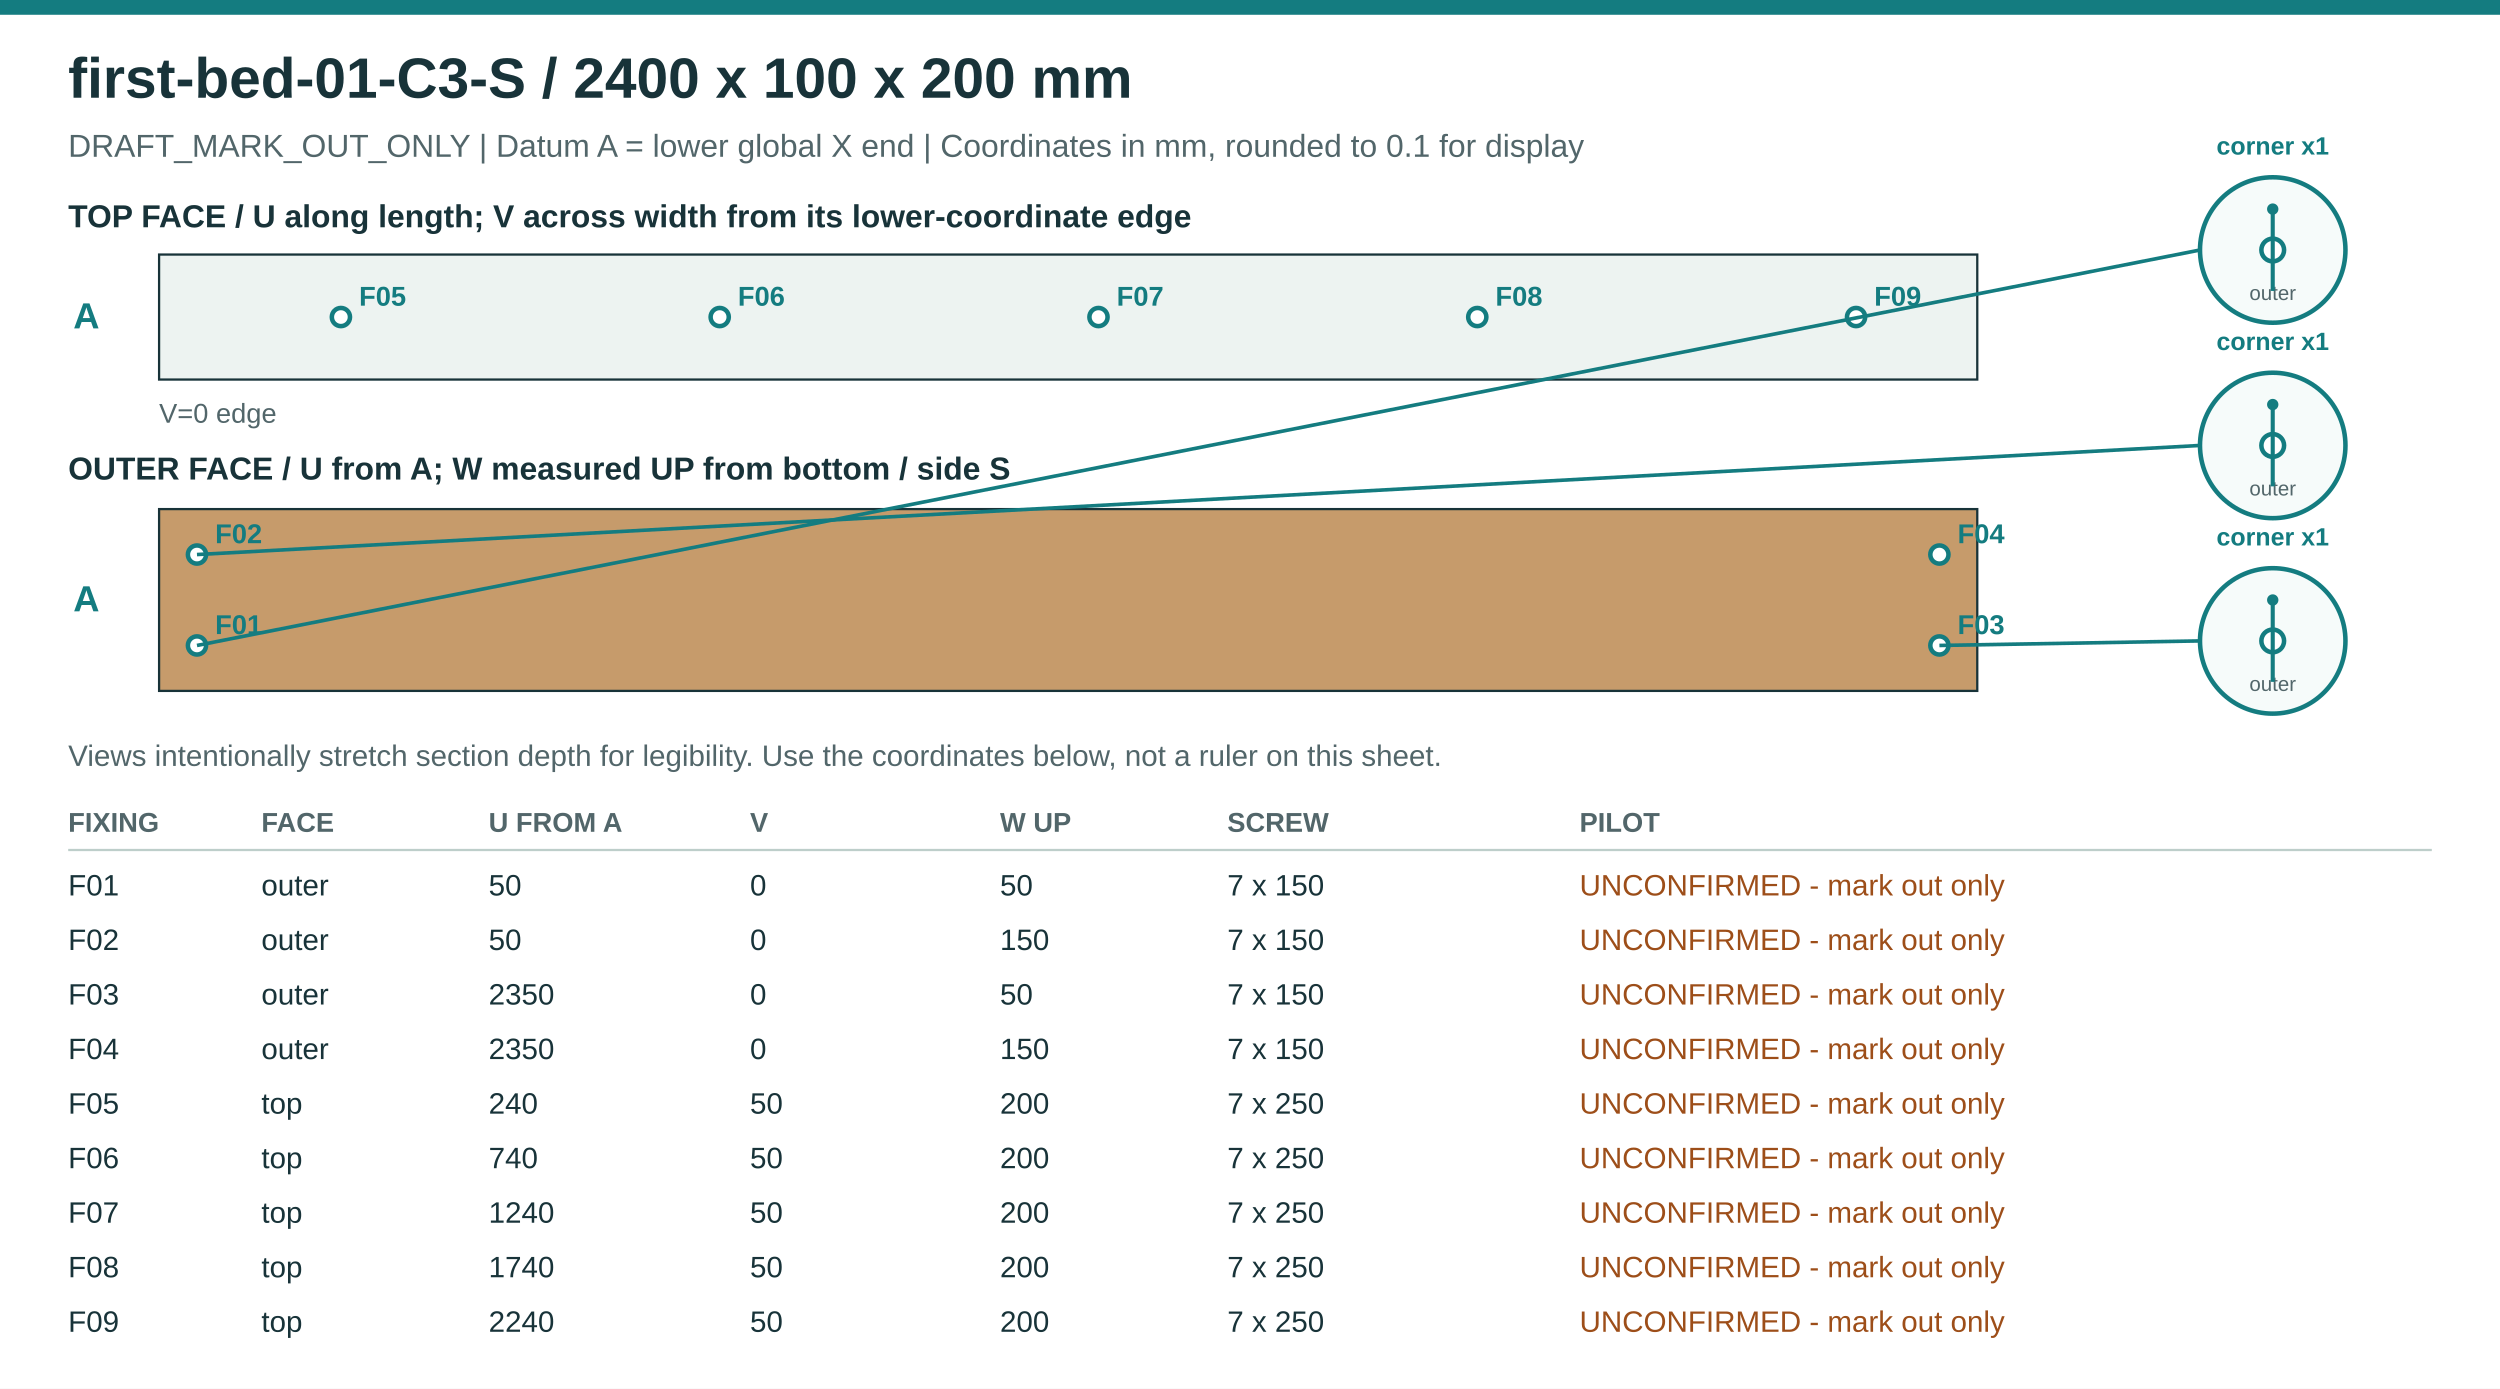
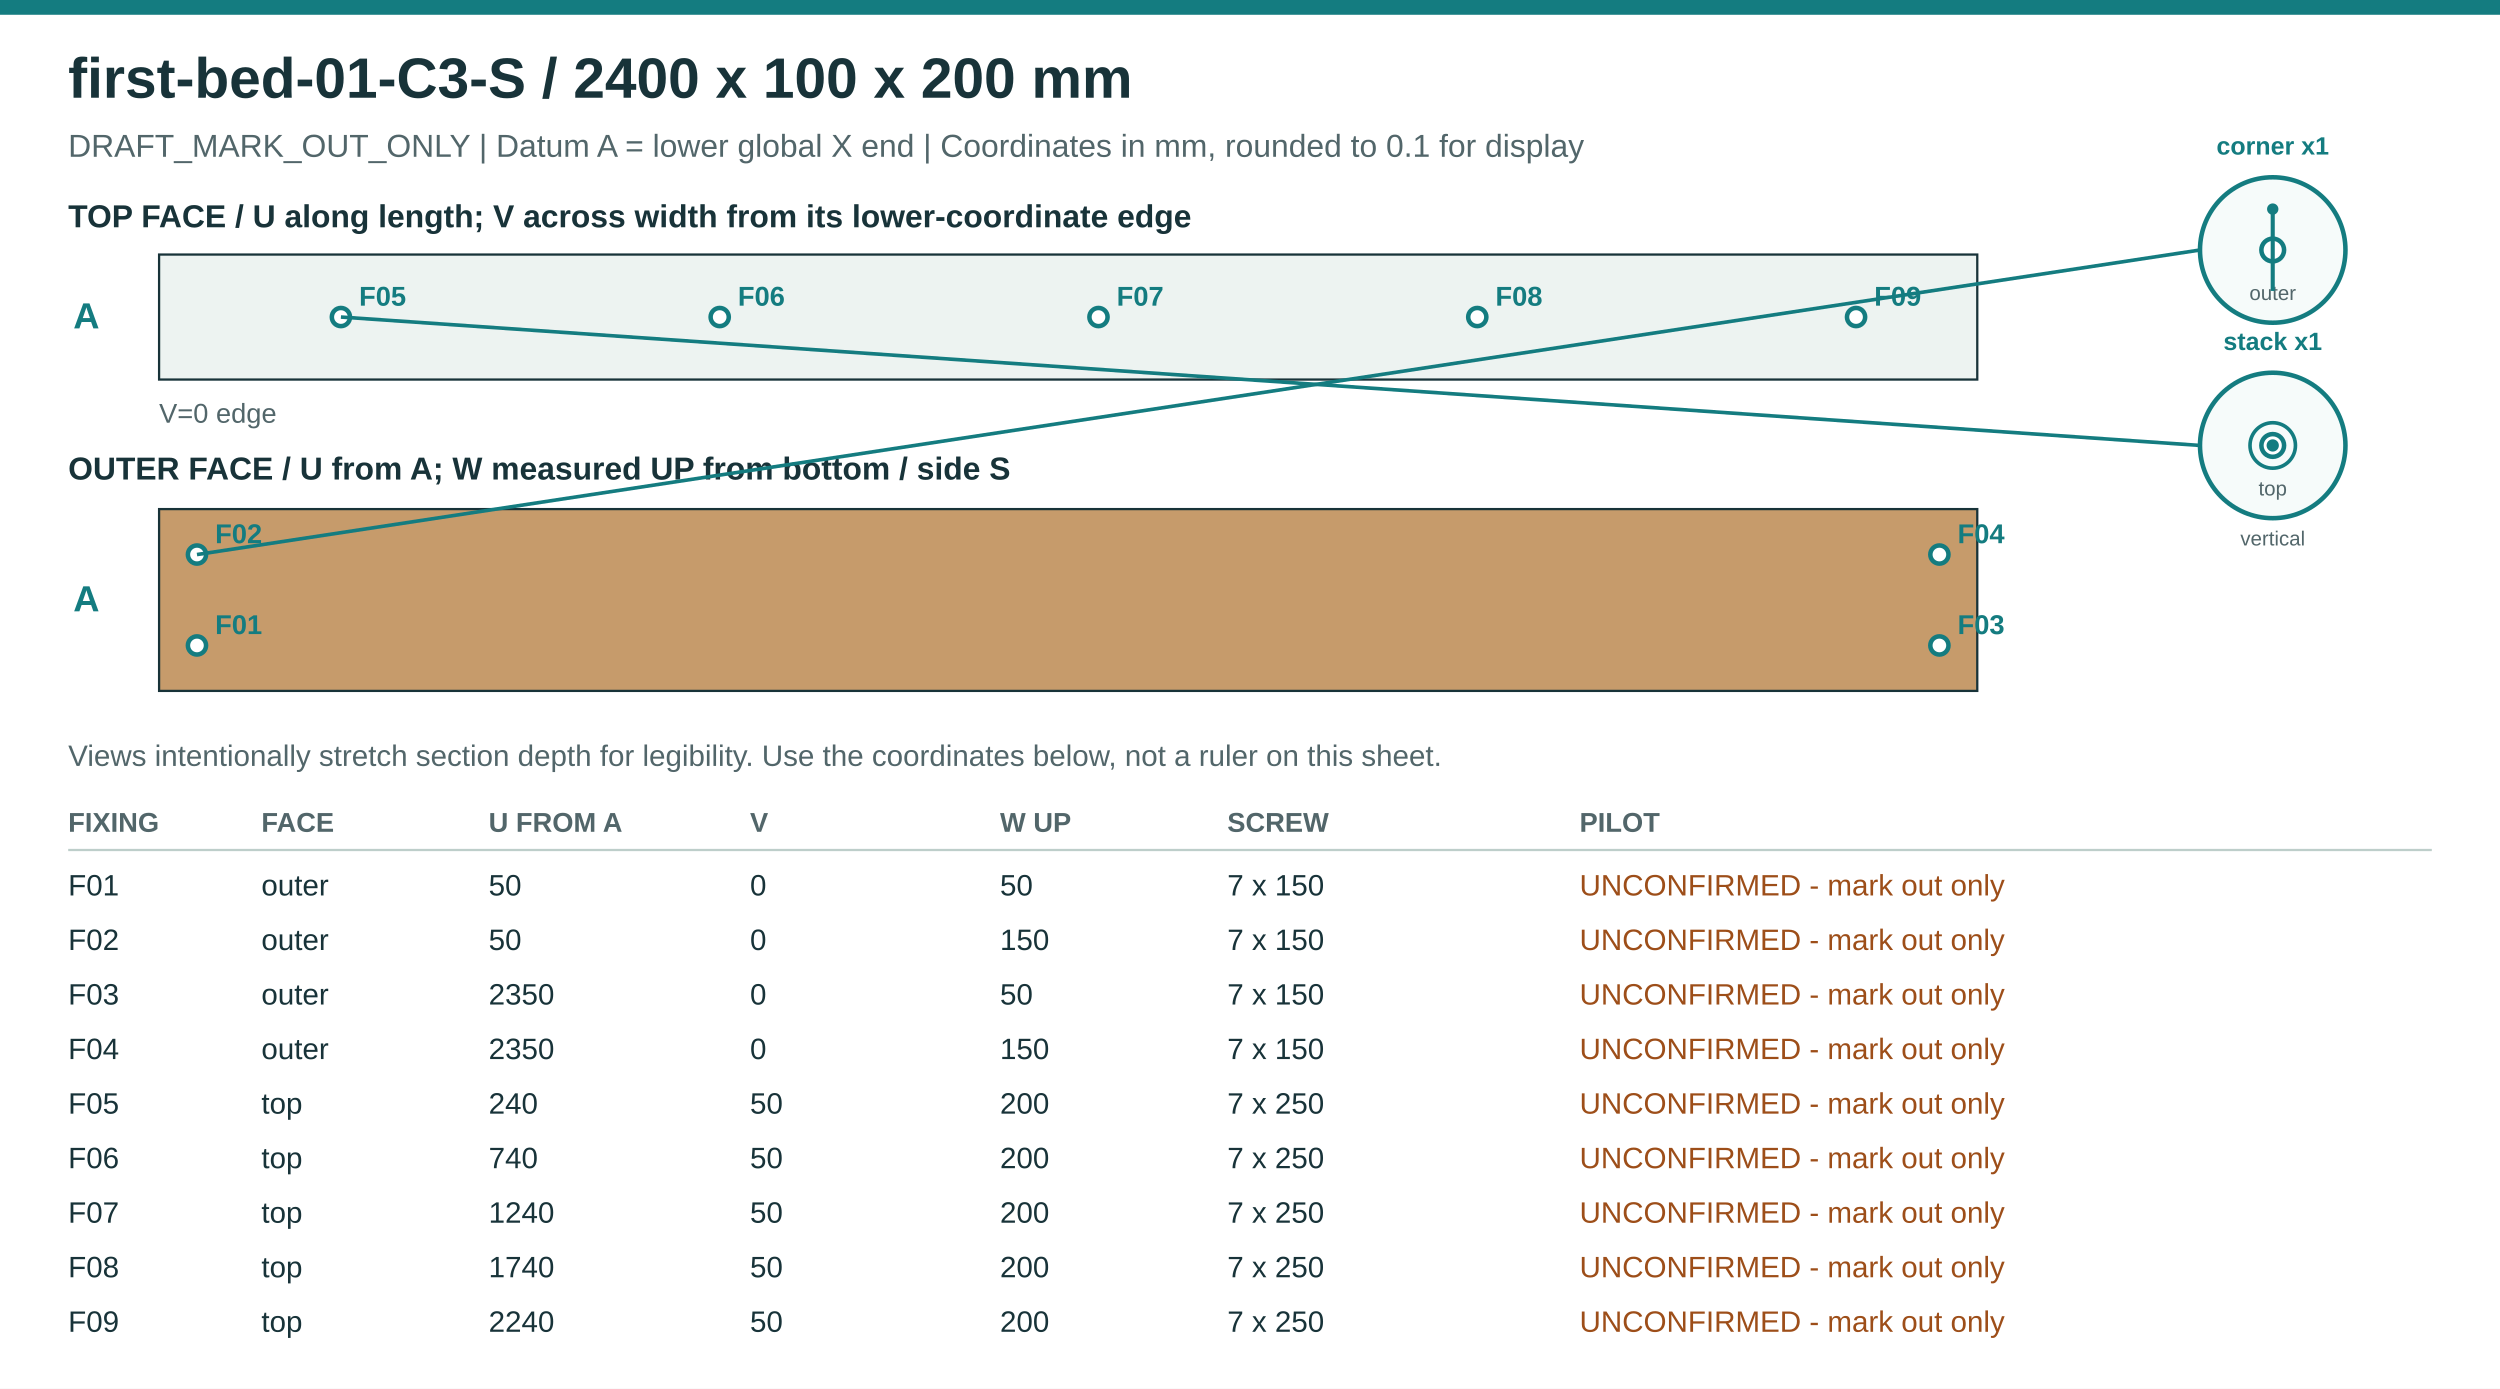
<svg xmlns="http://www.w3.org/2000/svg" width="1100" height="611" viewBox="0 0 1100 611">
  <rect width="100%" height="100%" fill="white" />
  <rect x="0" y="0" width="1100" height="6" fill="#147c80" stroke="#147c80" stroke-width="1" />
  <text x="30" y="43" font-family="Arial,Helvetica,sans-serif" font-size="25" font-weight="700" fill="#183339" text-anchor="start">first-bed-01-C3-S / 2400 x 100 x 200 mm</text>
  <text x="30" y="69" font-family="Arial,Helvetica,sans-serif" font-size="14" font-weight="400" fill="#52666a" text-anchor="start">DRAFT_MARK_OUT_ONLY  |  Datum A = lower global X end  |  Coordinates in mm, rounded to 0.1 for display</text>
  <text x="30" y="100" font-family="Arial,Helvetica,sans-serif" font-size="14" font-weight="700" fill="#183339" text-anchor="start">TOP FACE / U along length; V across width from its lower-coordinate edge</text>
  <rect x="70" y="112" width="800" height="55" fill="#edf3f1" stroke="#183339" stroke-width="1" />
  <text x="38" y="144.5" font-family="Arial,Helvetica,sans-serif" font-size="16" font-weight="700" fill="#147c80" text-anchor="middle">A</text>
  <text x="70" y="186" font-family="Arial,Helvetica,sans-serif" font-size="12" font-weight="400" fill="#52666a" text-anchor="start">V=0 edge</text>
  <text x="30" y="211" font-family="Arial,Helvetica,sans-serif" font-size="14" font-weight="700" fill="#183339" text-anchor="start">OUTER FACE / U from A; W measured UP from bottom / side S</text>
  <rect x="70" y="224" width="800" height="80" fill="#c69b6b" stroke="#183339" stroke-width="1" />
  <text x="38" y="269.0" font-family="Arial,Helvetica,sans-serif" font-size="16" font-weight="700" fill="#147c80" text-anchor="middle">A</text>
  <circle cx="86.667" cy="284.0" r="4" fill="white" stroke="#147c80" stroke-width="2" />
  <text x="94.667" y="279.0" font-family="Arial,Helvetica,sans-serif" font-size="12" font-weight="700" fill="#147c80" text-anchor="start">F01</text>
  <circle cx="86.667" cy="244.0" r="4" fill="white" stroke="#147c80" stroke-width="2" />
  <text x="94.667" y="239.0" font-family="Arial,Helvetica,sans-serif" font-size="12" font-weight="700" fill="#147c80" text-anchor="start">F02</text>
  <circle cx="853.333" cy="284.0" r="4" fill="white" stroke="#147c80" stroke-width="2" />
  <text x="861.333" y="279.0" font-family="Arial,Helvetica,sans-serif" font-size="12" font-weight="700" fill="#147c80" text-anchor="start">F03</text>
  <circle cx="853.333" cy="244.0" r="4" fill="white" stroke="#147c80" stroke-width="2" />
  <text x="861.333" y="239.0" font-family="Arial,Helvetica,sans-serif" font-size="12" font-weight="700" fill="#147c80" text-anchor="start">F04</text>
  <circle cx="150.0" cy="139.5" r="4" fill="white" stroke="#147c80" stroke-width="2" />
  <text x="158.0" y="134.5" font-family="Arial,Helvetica,sans-serif" font-size="12" font-weight="700" fill="#147c80" text-anchor="start">F05</text>
  <circle cx="316.667" cy="139.5" r="4" fill="white" stroke="#147c80" stroke-width="2" />
  <text x="324.667" y="134.5" font-family="Arial,Helvetica,sans-serif" font-size="12" font-weight="700" fill="#147c80" text-anchor="start">F06</text>
  <circle cx="483.333" cy="139.5" r="4" fill="white" stroke="#147c80" stroke-width="2" />
  <text x="491.333" y="134.5" font-family="Arial,Helvetica,sans-serif" font-size="12" font-weight="700" fill="#147c80" text-anchor="start">F07</text>
  <circle cx="650.0" cy="139.5" r="4" fill="white" stroke="#147c80" stroke-width="2" />
  <text x="658.0" y="134.5" font-family="Arial,Helvetica,sans-serif" font-size="12" font-weight="700" fill="#147c80" text-anchor="start">F08</text>
  <circle cx="816.667" cy="139.5" r="4" fill="white" stroke="#147c80" stroke-width="2" />
  <text x="824.667" y="134.5" font-family="Arial,Helvetica,sans-serif" font-size="12" font-weight="700" fill="#147c80" text-anchor="start">F09</text>
-   <line x1="86.667" y1="284.0" x2="968" y2="110" stroke="#147c80" stroke-width="1.6" />
+   <line x1="86.667" y1="244.0" x2="968" y2="110" stroke="#147c80" stroke-width="1.6" />
  <circle cx="1000" cy="110" r="32" fill="#f6fbfa" stroke="#147c80" stroke-width="2" />
  <circle cx="1000" cy="110" r="5" fill="white" stroke="#147c80" stroke-width="2" />
  <text x="1000" y="68" font-family="Arial,Helvetica,sans-serif" font-size="11" font-weight="700" fill="#147c80" text-anchor="middle">corner x1</text>
  <text x="1000" y="132" font-family="Arial,Helvetica,sans-serif" font-size="9" font-weight="400" fill="#52666a" text-anchor="middle">outer</text>
  <line x1="1000" y1="128" x2="1000" y2="92" stroke="#147c80" stroke-width="1.8" />
  <circle cx="1000" cy="92" r="2" fill="#147c80" stroke="#147c80" stroke-width="1" />
-   <line x1="86.667" y1="244.0" x2="968" y2="196" stroke="#147c80" stroke-width="1.6" />
+   <line x1="150.0" y1="139.5" x2="968" y2="196" stroke="#147c80" stroke-width="1.6" />
  <circle cx="1000" cy="196" r="32" fill="#f6fbfa" stroke="#147c80" stroke-width="2" />
  <circle cx="1000" cy="196" r="5" fill="white" stroke="#147c80" stroke-width="2" />
-   <text x="1000" y="154" font-family="Arial,Helvetica,sans-serif" font-size="11" font-weight="700" fill="#147c80" text-anchor="middle">corner x1</text>
-   <text x="1000" y="218" font-family="Arial,Helvetica,sans-serif" font-size="9" font-weight="400" fill="#52666a" text-anchor="middle">outer</text>
-   <line x1="1000" y1="214" x2="1000" y2="178" stroke="#147c80" stroke-width="1.8" />
-   <circle cx="1000" cy="178" r="2" fill="#147c80" stroke="#147c80" stroke-width="1" />
-   <line x1="853.333" y1="284.0" x2="968" y2="282" stroke="#147c80" stroke-width="1.6" />
-   <circle cx="1000" cy="282" r="32" fill="#f6fbfa" stroke="#147c80" stroke-width="2" />
-   <circle cx="1000" cy="282" r="5" fill="white" stroke="#147c80" stroke-width="2" />
-   <text x="1000" y="240" font-family="Arial,Helvetica,sans-serif" font-size="11" font-weight="700" fill="#147c80" text-anchor="middle">corner x1</text>
-   <text x="1000" y="304" font-family="Arial,Helvetica,sans-serif" font-size="9" font-weight="400" fill="#52666a" text-anchor="middle">outer</text>
-   <line x1="1000" y1="300" x2="1000" y2="264" stroke="#147c80" stroke-width="1.8" />
-   <circle cx="1000" cy="264" r="2" fill="#147c80" stroke="#147c80" stroke-width="1" />
+   <text x="1000" y="154" font-family="Arial,Helvetica,sans-serif" font-size="11" font-weight="700" fill="#147c80" text-anchor="middle">stack x1</text>
+   <text x="1000" y="218" font-family="Arial,Helvetica,sans-serif" font-size="9" font-weight="400" fill="#52666a" text-anchor="middle">top</text>
+   <circle cx="1000" cy="196" r="10" fill="none" stroke="#147c80" stroke-width="1.6" />
+   <circle cx="1000" cy="196" r="2.2" fill="#147c80" stroke="#147c80" stroke-width="1" />
+   <text x="1000" y="240" font-family="Arial,Helvetica,sans-serif" font-size="9" font-weight="400" fill="#52666a" text-anchor="middle">vertical</text>
  <text x="30" y="337" font-family="Arial,Helvetica,sans-serif" font-size="13" font-weight="400" fill="#52666a" text-anchor="start">Views intentionally stretch section depth for legibility. Use the coordinates below, not a ruler on this sheet.</text>
  <text x="30" y="366" font-family="Arial,Helvetica,sans-serif" font-size="12" font-weight="700" fill="#52666a" text-anchor="start">FIXING</text>
  <text x="115" y="366" font-family="Arial,Helvetica,sans-serif" font-size="12" font-weight="700" fill="#52666a" text-anchor="start">FACE</text>
  <text x="215" y="366" font-family="Arial,Helvetica,sans-serif" font-size="12" font-weight="700" fill="#52666a" text-anchor="start">U FROM A</text>
  <text x="330" y="366" font-family="Arial,Helvetica,sans-serif" font-size="12" font-weight="700" fill="#52666a" text-anchor="start">V</text>
  <text x="440" y="366" font-family="Arial,Helvetica,sans-serif" font-size="12" font-weight="700" fill="#52666a" text-anchor="start">W UP</text>
  <text x="540" y="366" font-family="Arial,Helvetica,sans-serif" font-size="12" font-weight="700" fill="#52666a" text-anchor="start">SCREW</text>
  <text x="695" y="366" font-family="Arial,Helvetica,sans-serif" font-size="12" font-weight="700" fill="#52666a" text-anchor="start">PILOT</text>
  <line x1="30" y1="374" x2="1070" y2="374" stroke="#bdceca" stroke-width="1" />
  <text x="30" y="394" font-family="Arial,Helvetica,sans-serif" font-size="13" font-weight="400" fill="#183339" text-anchor="start">F01</text>
  <text x="115" y="394" font-family="Arial,Helvetica,sans-serif" font-size="13" font-weight="400" fill="#183339" text-anchor="start">outer</text>
  <text x="215" y="394" font-family="Arial,Helvetica,sans-serif" font-size="13" font-weight="400" fill="#183339" text-anchor="start">50</text>
  <text x="330" y="394" font-family="Arial,Helvetica,sans-serif" font-size="13" font-weight="400" fill="#183339" text-anchor="start">0</text>
  <text x="440" y="394" font-family="Arial,Helvetica,sans-serif" font-size="13" font-weight="400" fill="#183339" text-anchor="start">50</text>
  <text x="540" y="394" font-family="Arial,Helvetica,sans-serif" font-size="13" font-weight="400" fill="#183339" text-anchor="start">7 x 150</text>
  <text x="695" y="394" font-family="Arial,Helvetica,sans-serif" font-size="13" font-weight="400" fill="#9d4e19" text-anchor="start">UNCONFIRMED - mark out only</text>
  <text x="30" y="418" font-family="Arial,Helvetica,sans-serif" font-size="13" font-weight="400" fill="#183339" text-anchor="start">F02</text>
  <text x="115" y="418" font-family="Arial,Helvetica,sans-serif" font-size="13" font-weight="400" fill="#183339" text-anchor="start">outer</text>
  <text x="215" y="418" font-family="Arial,Helvetica,sans-serif" font-size="13" font-weight="400" fill="#183339" text-anchor="start">50</text>
  <text x="330" y="418" font-family="Arial,Helvetica,sans-serif" font-size="13" font-weight="400" fill="#183339" text-anchor="start">0</text>
  <text x="440" y="418" font-family="Arial,Helvetica,sans-serif" font-size="13" font-weight="400" fill="#183339" text-anchor="start">150</text>
  <text x="540" y="418" font-family="Arial,Helvetica,sans-serif" font-size="13" font-weight="400" fill="#183339" text-anchor="start">7 x 150</text>
  <text x="695" y="418" font-family="Arial,Helvetica,sans-serif" font-size="13" font-weight="400" fill="#9d4e19" text-anchor="start">UNCONFIRMED - mark out only</text>
  <text x="30" y="442" font-family="Arial,Helvetica,sans-serif" font-size="13" font-weight="400" fill="#183339" text-anchor="start">F03</text>
  <text x="115" y="442" font-family="Arial,Helvetica,sans-serif" font-size="13" font-weight="400" fill="#183339" text-anchor="start">outer</text>
  <text x="215" y="442" font-family="Arial,Helvetica,sans-serif" font-size="13" font-weight="400" fill="#183339" text-anchor="start">2350</text>
  <text x="330" y="442" font-family="Arial,Helvetica,sans-serif" font-size="13" font-weight="400" fill="#183339" text-anchor="start">0</text>
  <text x="440" y="442" font-family="Arial,Helvetica,sans-serif" font-size="13" font-weight="400" fill="#183339" text-anchor="start">50</text>
  <text x="540" y="442" font-family="Arial,Helvetica,sans-serif" font-size="13" font-weight="400" fill="#183339" text-anchor="start">7 x 150</text>
  <text x="695" y="442" font-family="Arial,Helvetica,sans-serif" font-size="13" font-weight="400" fill="#9d4e19" text-anchor="start">UNCONFIRMED - mark out only</text>
  <text x="30" y="466" font-family="Arial,Helvetica,sans-serif" font-size="13" font-weight="400" fill="#183339" text-anchor="start">F04</text>
  <text x="115" y="466" font-family="Arial,Helvetica,sans-serif" font-size="13" font-weight="400" fill="#183339" text-anchor="start">outer</text>
  <text x="215" y="466" font-family="Arial,Helvetica,sans-serif" font-size="13" font-weight="400" fill="#183339" text-anchor="start">2350</text>
  <text x="330" y="466" font-family="Arial,Helvetica,sans-serif" font-size="13" font-weight="400" fill="#183339" text-anchor="start">0</text>
  <text x="440" y="466" font-family="Arial,Helvetica,sans-serif" font-size="13" font-weight="400" fill="#183339" text-anchor="start">150</text>
  <text x="540" y="466" font-family="Arial,Helvetica,sans-serif" font-size="13" font-weight="400" fill="#183339" text-anchor="start">7 x 150</text>
  <text x="695" y="466" font-family="Arial,Helvetica,sans-serif" font-size="13" font-weight="400" fill="#9d4e19" text-anchor="start">UNCONFIRMED - mark out only</text>
  <text x="30" y="490" font-family="Arial,Helvetica,sans-serif" font-size="13" font-weight="400" fill="#183339" text-anchor="start">F05</text>
  <text x="115" y="490" font-family="Arial,Helvetica,sans-serif" font-size="13" font-weight="400" fill="#183339" text-anchor="start">top</text>
  <text x="215" y="490" font-family="Arial,Helvetica,sans-serif" font-size="13" font-weight="400" fill="#183339" text-anchor="start">240</text>
  <text x="330" y="490" font-family="Arial,Helvetica,sans-serif" font-size="13" font-weight="400" fill="#183339" text-anchor="start">50</text>
  <text x="440" y="490" font-family="Arial,Helvetica,sans-serif" font-size="13" font-weight="400" fill="#183339" text-anchor="start">200</text>
  <text x="540" y="490" font-family="Arial,Helvetica,sans-serif" font-size="13" font-weight="400" fill="#183339" text-anchor="start">7 x 250</text>
  <text x="695" y="490" font-family="Arial,Helvetica,sans-serif" font-size="13" font-weight="400" fill="#9d4e19" text-anchor="start">UNCONFIRMED - mark out only</text>
  <text x="30" y="514" font-family="Arial,Helvetica,sans-serif" font-size="13" font-weight="400" fill="#183339" text-anchor="start">F06</text>
  <text x="115" y="514" font-family="Arial,Helvetica,sans-serif" font-size="13" font-weight="400" fill="#183339" text-anchor="start">top</text>
  <text x="215" y="514" font-family="Arial,Helvetica,sans-serif" font-size="13" font-weight="400" fill="#183339" text-anchor="start">740</text>
  <text x="330" y="514" font-family="Arial,Helvetica,sans-serif" font-size="13" font-weight="400" fill="#183339" text-anchor="start">50</text>
  <text x="440" y="514" font-family="Arial,Helvetica,sans-serif" font-size="13" font-weight="400" fill="#183339" text-anchor="start">200</text>
  <text x="540" y="514" font-family="Arial,Helvetica,sans-serif" font-size="13" font-weight="400" fill="#183339" text-anchor="start">7 x 250</text>
  <text x="695" y="514" font-family="Arial,Helvetica,sans-serif" font-size="13" font-weight="400" fill="#9d4e19" text-anchor="start">UNCONFIRMED - mark out only</text>
  <text x="30" y="538" font-family="Arial,Helvetica,sans-serif" font-size="13" font-weight="400" fill="#183339" text-anchor="start">F07</text>
  <text x="115" y="538" font-family="Arial,Helvetica,sans-serif" font-size="13" font-weight="400" fill="#183339" text-anchor="start">top</text>
  <text x="215" y="538" font-family="Arial,Helvetica,sans-serif" font-size="13" font-weight="400" fill="#183339" text-anchor="start">1240</text>
  <text x="330" y="538" font-family="Arial,Helvetica,sans-serif" font-size="13" font-weight="400" fill="#183339" text-anchor="start">50</text>
  <text x="440" y="538" font-family="Arial,Helvetica,sans-serif" font-size="13" font-weight="400" fill="#183339" text-anchor="start">200</text>
  <text x="540" y="538" font-family="Arial,Helvetica,sans-serif" font-size="13" font-weight="400" fill="#183339" text-anchor="start">7 x 250</text>
  <text x="695" y="538" font-family="Arial,Helvetica,sans-serif" font-size="13" font-weight="400" fill="#9d4e19" text-anchor="start">UNCONFIRMED - mark out only</text>
  <text x="30" y="562" font-family="Arial,Helvetica,sans-serif" font-size="13" font-weight="400" fill="#183339" text-anchor="start">F08</text>
  <text x="115" y="562" font-family="Arial,Helvetica,sans-serif" font-size="13" font-weight="400" fill="#183339" text-anchor="start">top</text>
  <text x="215" y="562" font-family="Arial,Helvetica,sans-serif" font-size="13" font-weight="400" fill="#183339" text-anchor="start">1740</text>
  <text x="330" y="562" font-family="Arial,Helvetica,sans-serif" font-size="13" font-weight="400" fill="#183339" text-anchor="start">50</text>
  <text x="440" y="562" font-family="Arial,Helvetica,sans-serif" font-size="13" font-weight="400" fill="#183339" text-anchor="start">200</text>
  <text x="540" y="562" font-family="Arial,Helvetica,sans-serif" font-size="13" font-weight="400" fill="#183339" text-anchor="start">7 x 250</text>
  <text x="695" y="562" font-family="Arial,Helvetica,sans-serif" font-size="13" font-weight="400" fill="#9d4e19" text-anchor="start">UNCONFIRMED - mark out only</text>
  <text x="30" y="586" font-family="Arial,Helvetica,sans-serif" font-size="13" font-weight="400" fill="#183339" text-anchor="start">F09</text>
  <text x="115" y="586" font-family="Arial,Helvetica,sans-serif" font-size="13" font-weight="400" fill="#183339" text-anchor="start">top</text>
  <text x="215" y="586" font-family="Arial,Helvetica,sans-serif" font-size="13" font-weight="400" fill="#183339" text-anchor="start">2240</text>
  <text x="330" y="586" font-family="Arial,Helvetica,sans-serif" font-size="13" font-weight="400" fill="#183339" text-anchor="start">50</text>
  <text x="440" y="586" font-family="Arial,Helvetica,sans-serif" font-size="13" font-weight="400" fill="#183339" text-anchor="start">200</text>
  <text x="540" y="586" font-family="Arial,Helvetica,sans-serif" font-size="13" font-weight="400" fill="#183339" text-anchor="start">7 x 250</text>
  <text x="695" y="586" font-family="Arial,Helvetica,sans-serif" font-size="13" font-weight="400" fill="#9d4e19" text-anchor="start">UNCONFIRMED - mark out only</text>
</svg>
